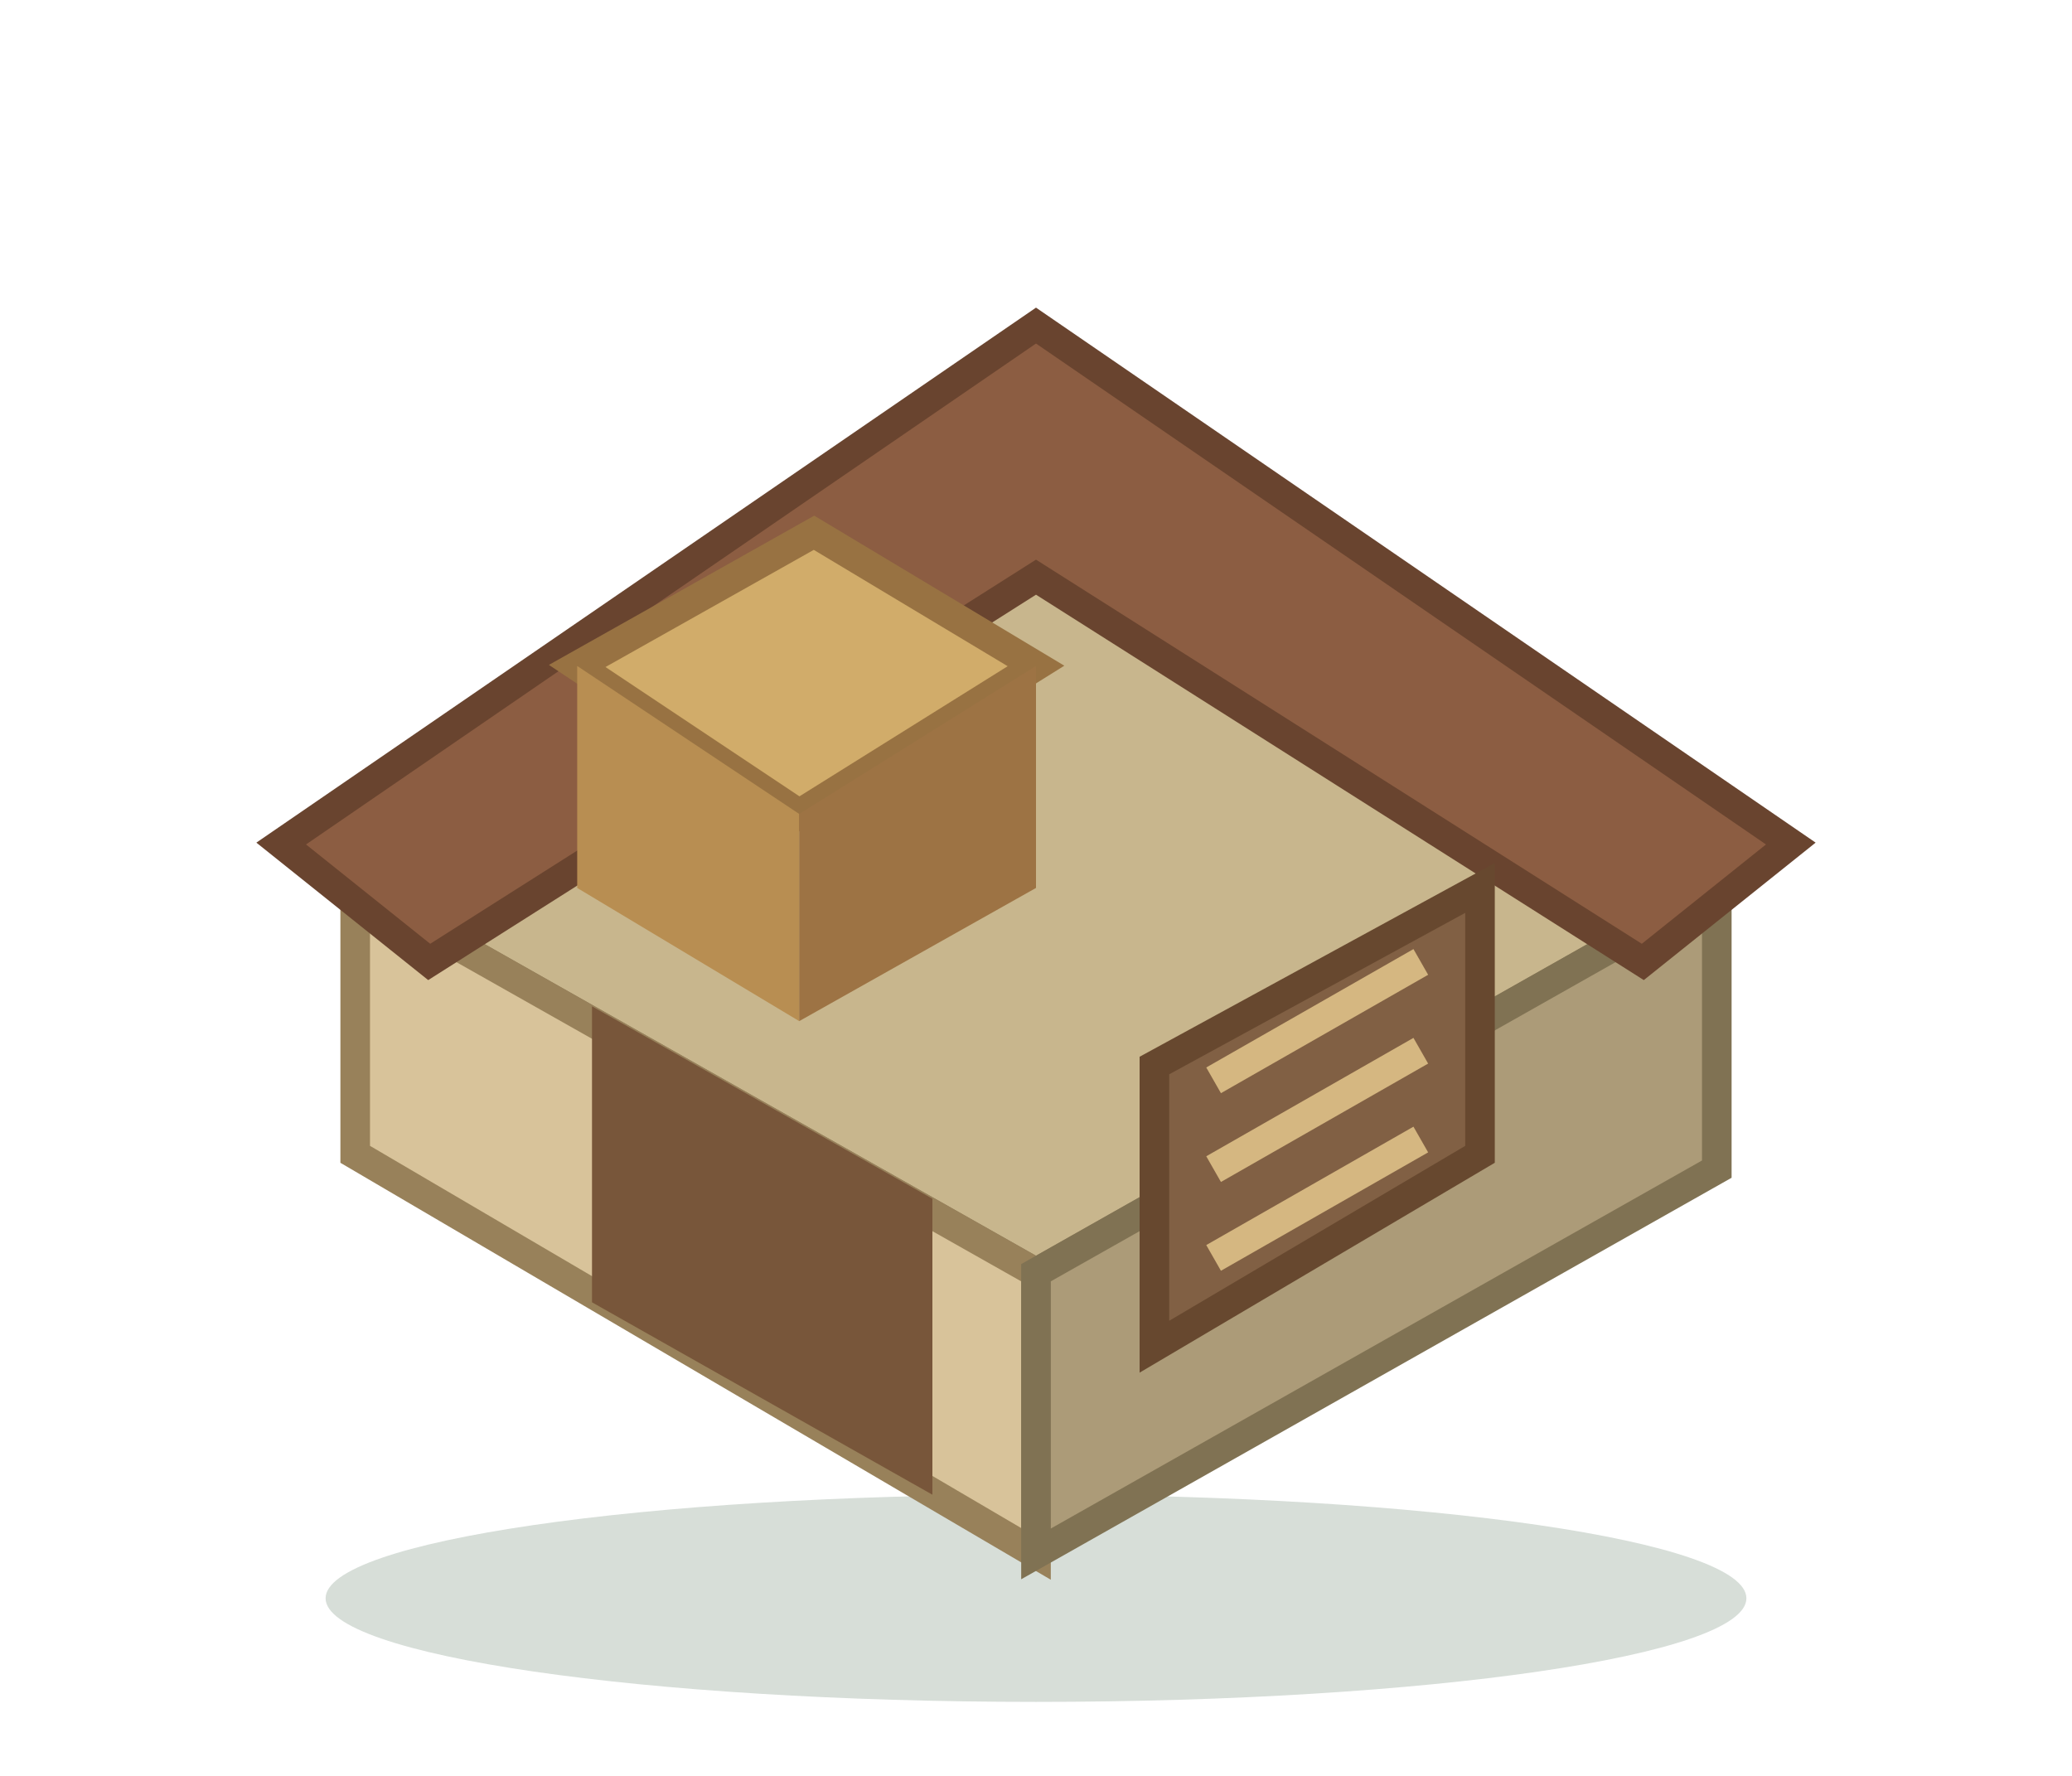
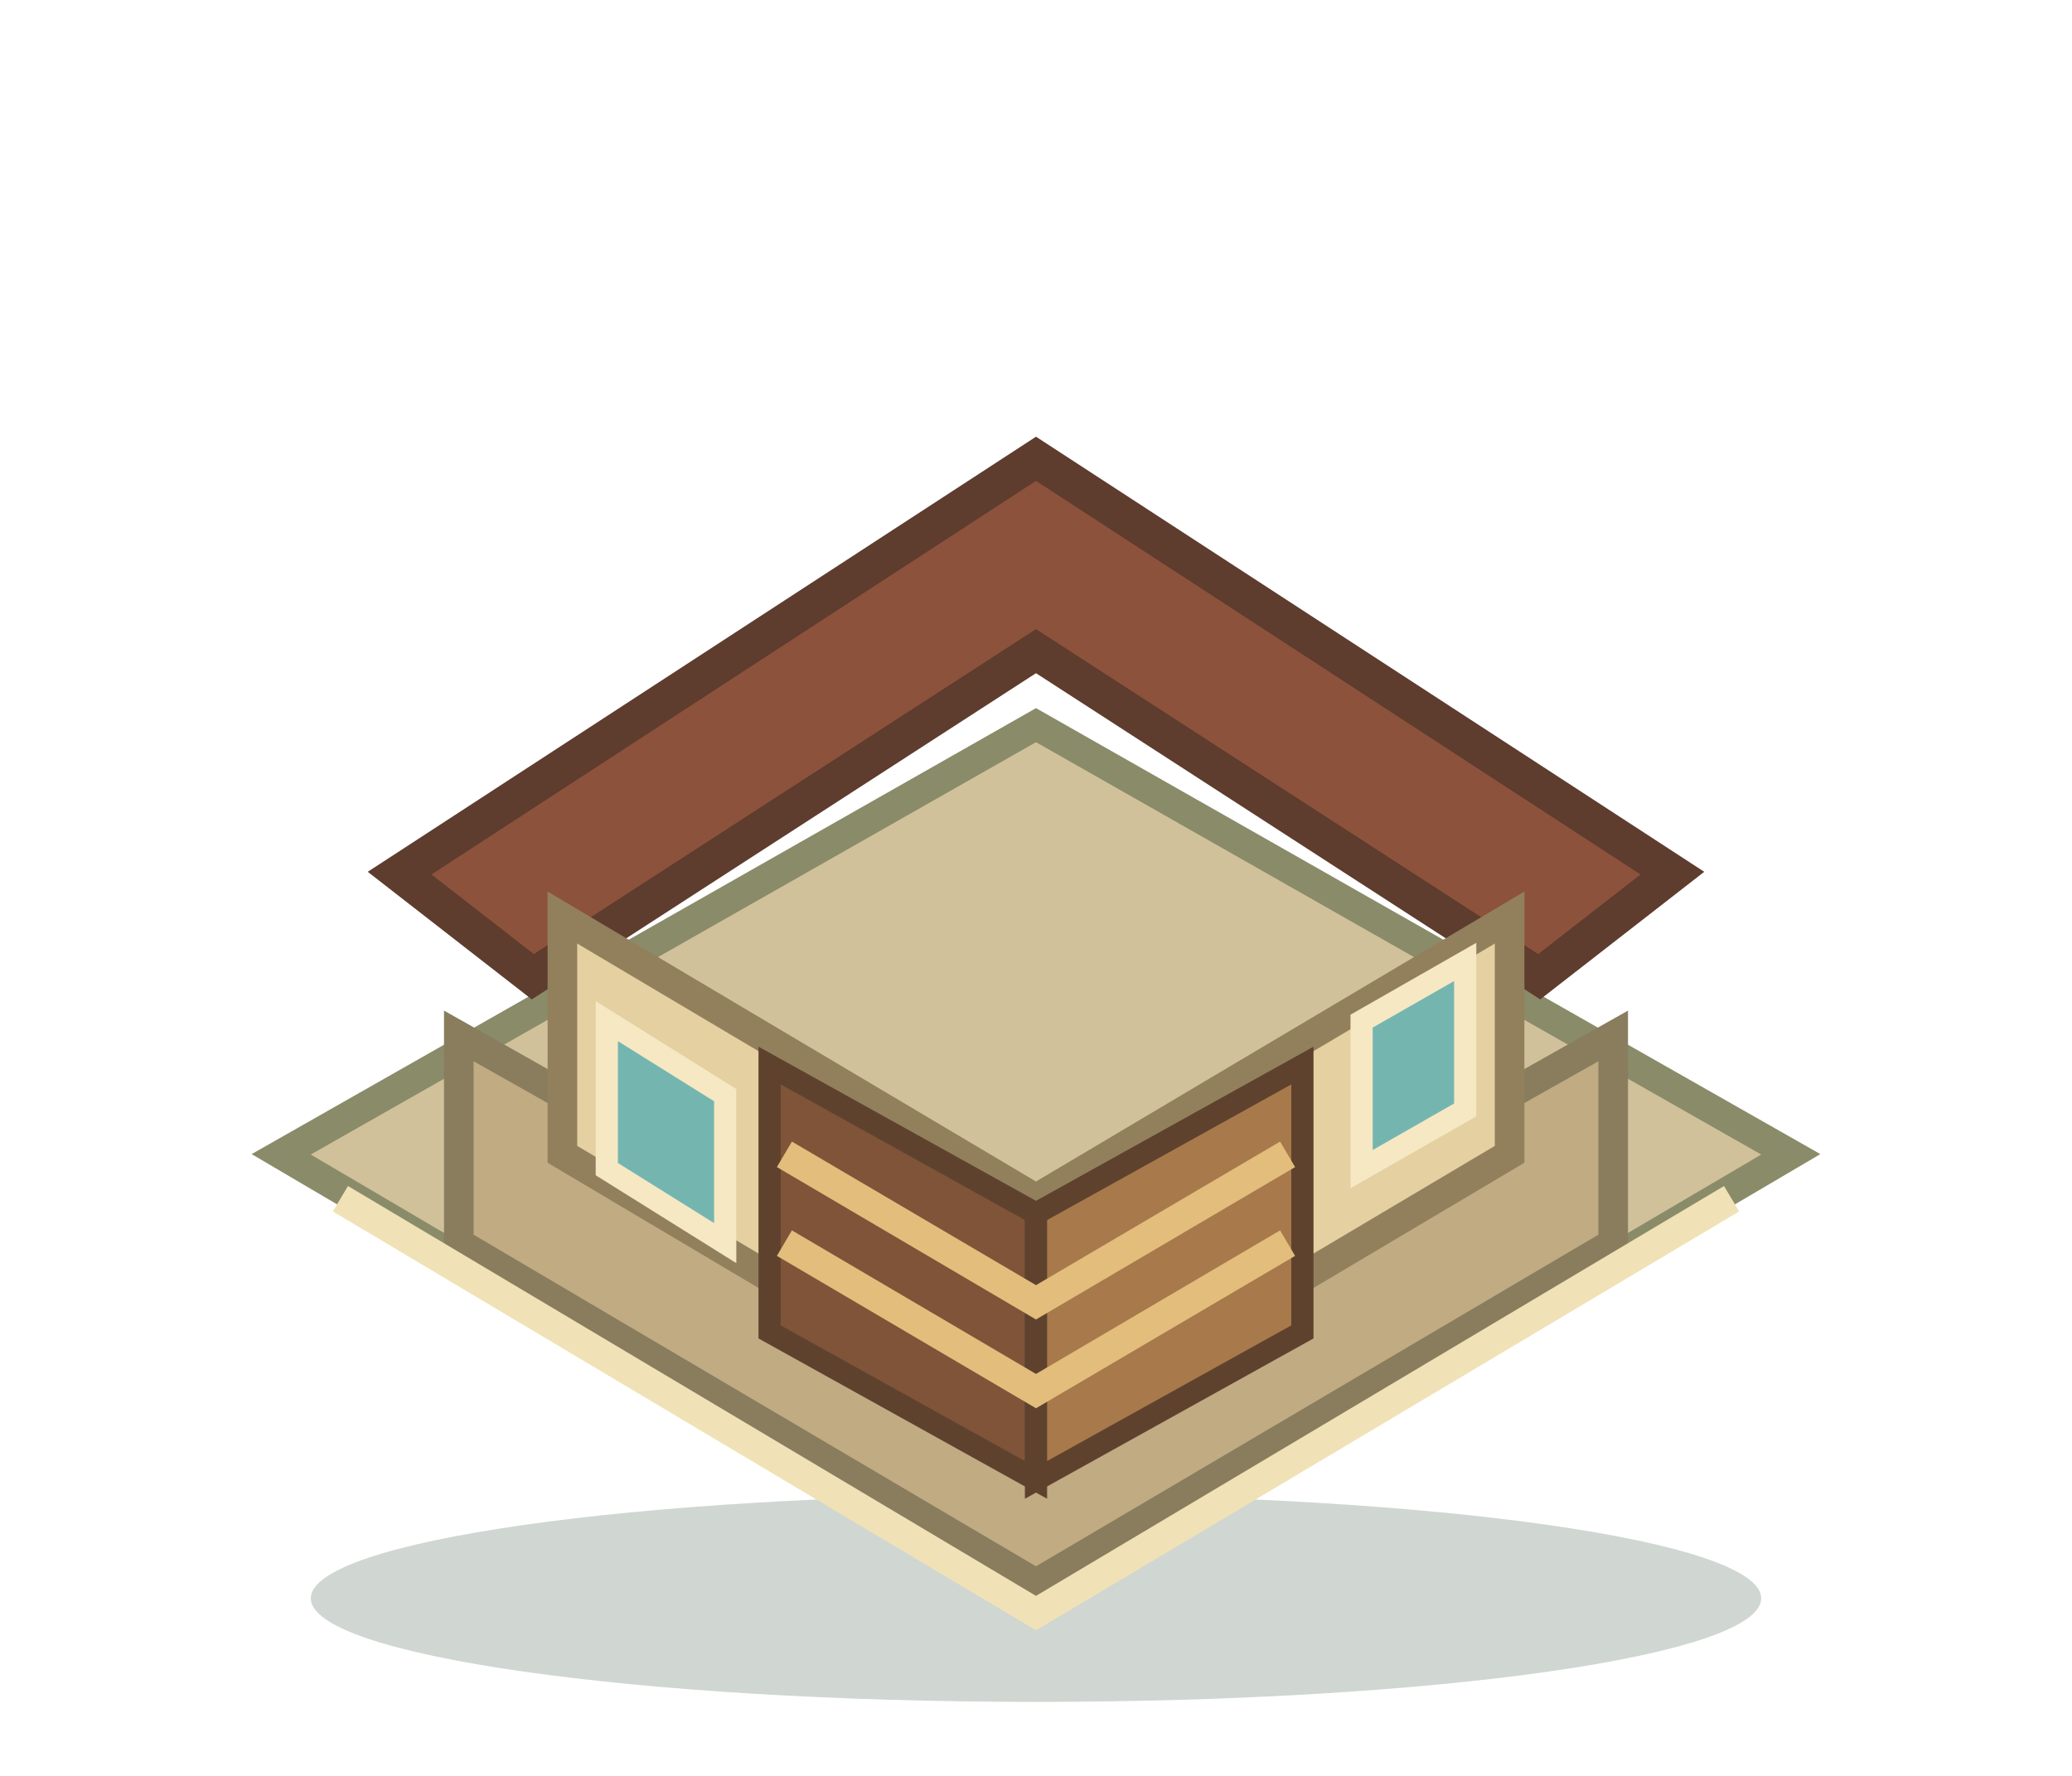
<svg xmlns="http://www.w3.org/2000/svg" width="140" height="120" viewBox="0 0 140 120">
-   <ellipse cx="70" cy="108" rx="48" ry="7" fill="#35593d" opacity=".2" />
-   <path d="M24 60 70 33 116 60 70 86Z" fill="#c8b68d" stroke="#8b795a" stroke-width="2" />
-   <path d="M24 60 70 86 70 105 24 78Z" fill="#d8c39a" stroke="#98815a" stroke-width="2" />
-   <path d="M70 86 116 60 116 79 70 105Z" fill="#ac9b78" stroke="#807253" stroke-width="2" />
-   <path d="M19 57 70 22 121 57 111 65 70 39 29 65Z" fill="#8c5d42" stroke="#69442f" stroke-width="2" />
-   <path d="M40 68 63 81V101L40 88Z" fill="#78563a" />
-   <path d="M78 72 100 60V78L78 91Z" fill="#816044" stroke="#67482f" stroke-width="2" />
-   <path d="M82 73 96 65M82 79 96 71M82 85 96 77" stroke="#d5b781" stroke-width="2" />
-   <path d="M39 45 55 36 70 45 54 55Z" fill="#d1ac6a" stroke="#987242" stroke-width="2" />
-   <path d="M39 45V60L54 69V55Z" fill="#b88e52" />
-   <path d="M54 55 70 45V60L54 69Z" fill="#9d7344" />
+   <ellipse cx="70" cy="108" rx="49" ry="7" fill="#27462f" opacity=".22" />
+   <path d="M19 78 70 49 121 78 70 108Z" fill="#d0c19b" stroke="#8a8b69" stroke-width="2" />
+   <path d="M31 70 70 92 109 70V84L70 107 31 84Z" fill="#c0ab83" stroke="#897d5e" stroke-width="2" />
+   <path d="M27 59 70 31 113 59 104 66 70 44 36 66Z" fill="#8c523b" stroke="#5e3c2e" stroke-width="2.5" />
+   <path d="M38 62 70 81 102 62V78L70 97 38 78Z" fill="#e4d0a1" stroke="#92805d" stroke-width="2" />
+   <path d="M52 72 70 82 70 100 52 90Z" fill="#805439" stroke="#5e422e" stroke-width="1.5" />
+   <path d="M70 82 88 72V90L70 100Z" fill="#a8794a" stroke="#5e422e" stroke-width="1.5" />
+   <path d="M53 78 70 88 87 78M53 84 70 94 87 84" fill="none" stroke="#e2bd7c" stroke-width="2" />
+   <path d="M41 69 49 74V84L41 79Z" fill="#75b5b0" stroke="#f5e8c3" stroke-width="1.5" />
+   <path d="M92 69 99 65V75L92 79Z" fill="#75b5b0" stroke="#f5e8c3" stroke-width="1.5" />
+   <path d="M23 81 70 109 117 81" fill="none" stroke="#f0e2b6" stroke-width="2" />
</svg>
